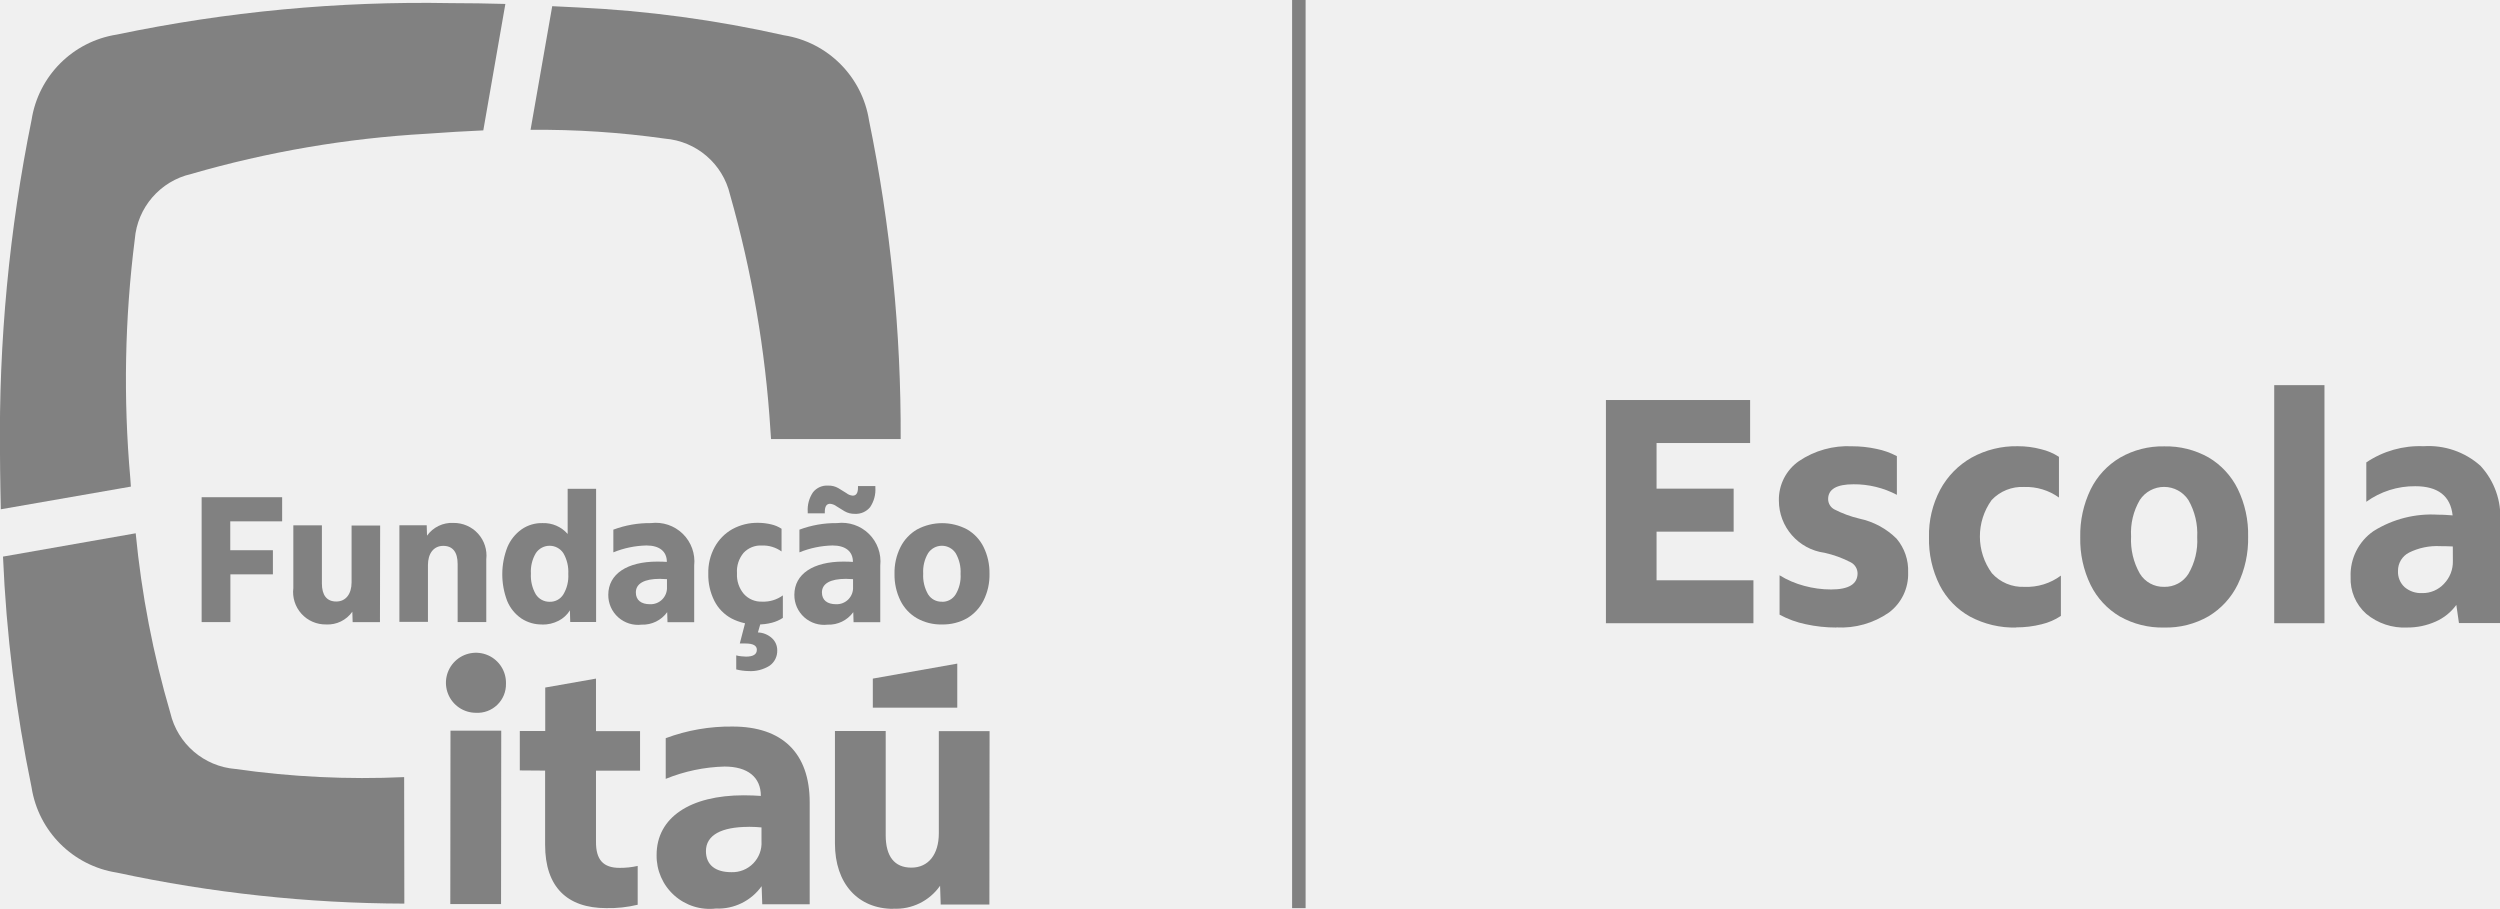
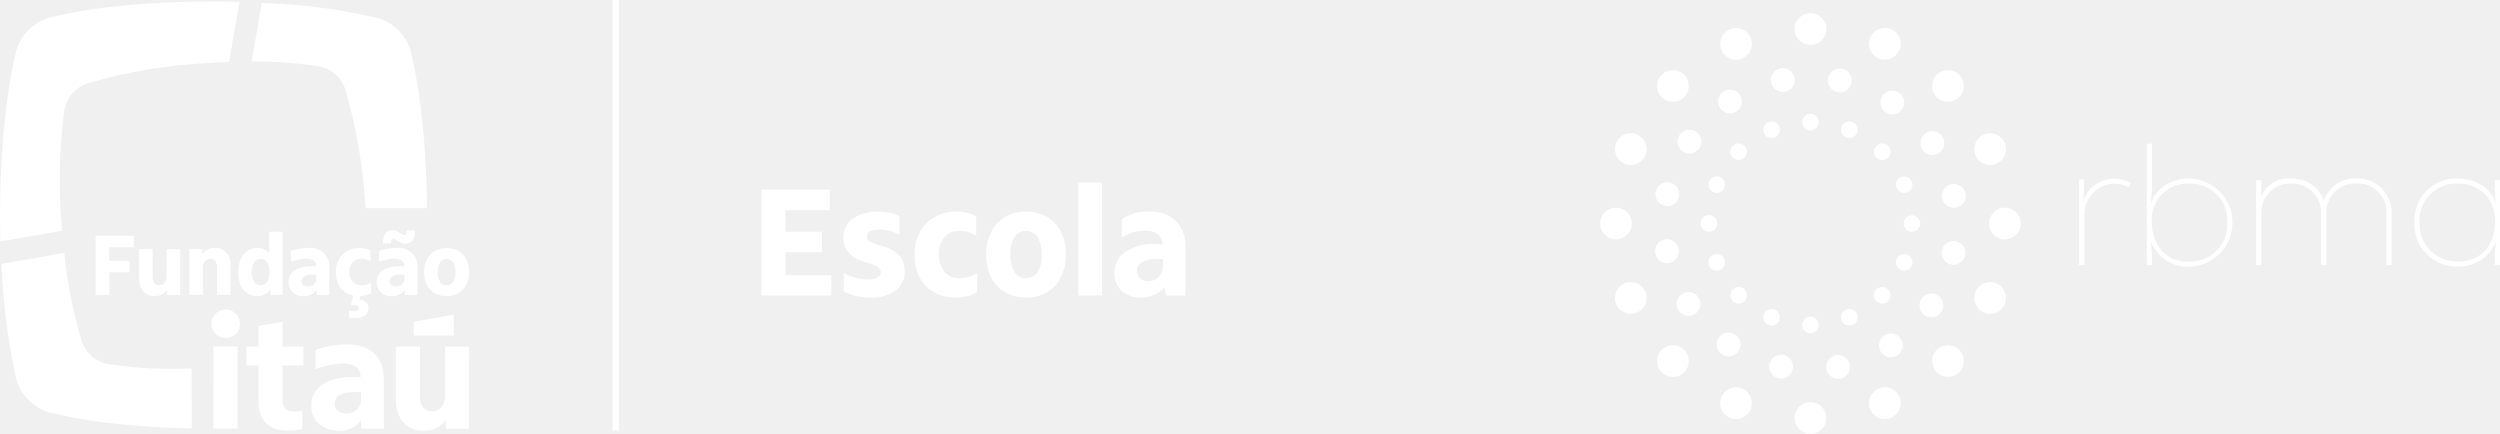
- <svg xmlns="http://www.w3.org/2000/svg" id="Fit_escola_color" width="119.993" height="43.615" viewBox="0 0 119.993 43.615">
-   <g id="Layer_1" transform="translate(0 0)">
-     <g id="Grupo_1533" data-name="Grupo 1533">
-       <g id="Grupo_1532" data-name="Grupo 1532" transform="translate(0 0.15)">
-         <g id="Grupo_1530" data-name="Grupo 1530">
-           <path id="Caminho_787" data-name="Caminho 787" d="M135.216,47.847a43.108,43.108,0,0,1,6.444.423,3.5,3.5,0,0,1,3.126,2.691,53.549,53.549,0,0,1,1.938,11.3c.009.129.024.3.03.429h6.222A74.557,74.557,0,0,0,151.458,47.4a4.908,4.908,0,0,0-4.092-4.092,57.1,57.1,0,0,0-9.888-1.335c-.015,0-1.2-.06-1.227-.06l-1.041,5.94Z" transform="translate(-109.746 -41.766)" fill="#818181" />
-           <path id="Caminho_788" data-name="Caminho 788" d="M56.612,64.638h0c-.015-.147-.024-.285-.03-.429A53.533,53.533,0,0,1,56.8,52.758,3.5,3.5,0,0,1,59.5,49.632a50.958,50.958,0,0,1,11.3-1.932c.936-.069,1.854-.123,2.727-.162l1.059-6.069c-.858-.024-1.731-.039-2.637-.039a71.687,71.687,0,0,0-16.011,1.509,4.905,4.905,0,0,0-4.092,4.092A75.982,75.982,0,0,0,50.33,63.057c0,.9.039,2.667.039,2.667h0l6.246-1.089Z" transform="translate(-50.33 -41.43)" fill="#818181" />
-           <path id="Caminho_789" data-name="Caminho 789" d="M70.067,137.953a43.335,43.335,0,0,1-8.1-.39,3.5,3.5,0,0,1-3.126-2.691,46.448,46.448,0,0,1-1.662-8.622l-6.369,1.119a69.219,69.219,0,0,0,1.371,11.076,4.908,4.908,0,0,0,4.092,4.092,66.508,66.508,0,0,0,13.8,1.488l-.009-6.069h0Z" transform="translate(-50.666 -100.804)" fill="#818181" />
-           <g id="Grupo_1528" data-name="Grupo 1528" transform="translate(21.405 31.272)">
-             <path id="Caminho_790" data-name="Caminho 790" d="M124.8,158.641l.009-8.322h-2.436l-.009,8.322Zm2.115-6.408V155.8c0,2.022,1.059,3.036,2.934,3.036a5.889,5.889,0,0,0,1.509-.162v-1.863a3.8,3.8,0,0,1-.867.093c-.783,0-1.143-.384-1.134-1.266v-3.4h2.115V150.34h-2.115v-2.52l-2.436.429v2.085H125.7v1.893l1.212.009Zm8.208,6.624a2.561,2.561,0,0,0,2.184-1.074l.03.867h2.277v-4.89c0-2.376-1.326-3.639-3.7-3.639a8.882,8.882,0,0,0-3.21.558v1.953a8.029,8.029,0,0,1,2.82-.591c1.119,0,1.746.513,1.746,1.41-.192-.015-.513-.03-.819-.03-2.568,0-4.185,1.059-4.185,2.865a2.545,2.545,0,0,0,2.859,2.568Zm1.566-3.924c.192,0,.5.015.612.03v.66a1.4,1.4,0,0,1-1.449,1.488c-.75,0-1.218-.336-1.218-1.011,0-.765.735-1.164,2.055-1.164Zm6.936,3.93a2.577,2.577,0,0,0,2.247-1.1l.03.9h2.337l.009-8.322h-2.436v4.905c0,1.011-.5,1.647-1.317,1.647s-1.233-.543-1.233-1.557v-5h-2.436v5.4c0,1.917,1.1,3.135,2.805,3.135Zm3.072-9.648V147.1l-4.053.72v1.395Z" transform="translate(-122.156 -146.671)" fill="#818181" />
-             <path id="Caminho_791" data-name="Caminho 791" d="M123.111,148.46a1.368,1.368,0,0,0,1.449-1.4,1.441,1.441,0,1,0-1.446,1.4Z" transform="translate(-121.68 -145.67)" fill="#818181" />
+ <svg xmlns="http://www.w3.org/2000/svg" width="404.061" height="70.122" viewBox="0 0 404.061 70.122">
+   <defs>
+     <clipPath id="clip-path">
+       <rect id="Retângulo_1304" data-name="Retângulo 1304" width="145.446" height="67.993" fill="none" />
+     </clipPath>
+   </defs>
+   <g id="Grupo_1600" data-name="Grupo 1600" transform="translate(-456.969 -577.071)">
+     <g id="Layer_1" transform="translate(456.969 577.071)">
+       <g id="Grupo_1533" data-name="Grupo 1533">
+         <g id="Grupo_1532" data-name="Grupo 1532" transform="translate(0 0.239)">
+           <g id="Grupo_1530" data-name="Grupo 1530">
+             <path id="Caminho_787" data-name="Caminho 787" d="M135.22,51.389a68.823,68.823,0,0,1,10.288.675,5.588,5.588,0,0,1,4.991,4.3A85.49,85.49,0,0,1,153.593,74.4c.014.206.038.479.048.685h9.934c-.072-9.618-1.063-18.7-2.424-24.413a7.836,7.836,0,0,0-6.533-6.533,91.167,91.167,0,0,0-15.787-2.131c-.024,0-1.921-.1-1.959-.1l-1.662,9.484Z" transform="translate(-94.555 -41.68)" fill="#fff" />
+             <path id="Caminho_788" data-name="Caminho 788" d="M60.36,78.483h0c-.024-.235-.038-.455-.048-.685a85.468,85.468,0,0,1,.354-18.282,5.583,5.583,0,0,1,4.3-4.991A81.357,81.357,0,0,1,83,51.44c1.494-.11,2.96-.2,4.354-.259l1.691-9.69c-1.37-.038-2.764-.062-4.21-.062-10.082,0-19.307.857-25.563,2.409a7.831,7.831,0,0,0-6.533,6.533c-1.418,5.982-2.409,15.5-2.409,25.587,0,1.432.062,4.258.062,4.258h0l9.972-1.739Z" transform="translate(-50.33 -41.43)" fill="#fff" />
+             <path id="Caminho_789" data-name="Caminho 789" d="M81.555,144.935a69.179,69.179,0,0,1-12.932-.623,5.588,5.588,0,0,1-4.991-4.3,74.157,74.157,0,0,1-2.653-13.766L50.81,128.037A110.511,110.511,0,0,0,53,145.72a7.836,7.836,0,0,0,6.533,6.533c5.494,1.37,13.373,2.2,22.037,2.376l-.014-9.69h0Z" transform="translate(-50.58 -85.624)" fill="#fff" />
+             <g id="Grupo_1528" data-name="Grupo 1528" transform="translate(34.174 49.928)">
+               <path id="Caminho_790" data-name="Caminho 790" d="M126.249,165.526l.014-13.287h-3.889l-.014,13.287Zm3.377-10.231v5.69c0,3.228,1.691,4.847,4.684,4.847a9.4,9.4,0,0,0,2.409-.259V162.6a6.066,6.066,0,0,1-1.384.148c-1.25,0-1.825-.613-1.81-2.021V155.3H136.9v-3.022h-3.377V148.25l-3.889.685v3.329h-1.945v3.022l1.935.014Zm13.1,10.576a4.089,4.089,0,0,0,3.487-1.715l.048,1.384H149.9v-7.807c0-3.793-2.117-5.81-5.91-5.81a14.181,14.181,0,0,0-5.125.891v3.118a12.819,12.819,0,0,1,4.5-.944c1.787,0,2.788.819,2.788,2.251-.307-.024-.819-.048-1.308-.048-4.1,0-6.682,1.691-6.682,4.574.014,2.51,1.772,4.1,4.565,4.1Zm2.5-6.265c.307,0,.8.024.977.048v1.054a2.234,2.234,0,0,1-2.313,2.376c-1.2,0-1.945-.536-1.945-1.614,0-1.221,1.173-1.858,3.281-1.858ZM156.3,165.88a4.114,4.114,0,0,0,3.587-1.763l.048,1.432h3.731l.014-13.287H159.8v7.831c0,1.614-.8,2.63-2.1,2.63s-1.969-.867-1.969-2.486v-7.989h-3.889v8.626c0,3.061,1.748,5.005,4.478,5.005Zm4.9-15.4V147.1l-6.471,1.15v2.227Z" transform="translate(-122.034 -146.415)" fill="#fff" />
+               <path id="Caminho_791" data-name="Caminho 791" d="M123.964,150.124a2.184,2.184,0,0,0,2.313-2.227,2.3,2.3,0,1,0-2.309,2.227Z" transform="translate(-121.68 -145.67)" fill="#fff" />
+             </g>
+             <g id="Grupo_1529" data-name="Grupo 1529" transform="translate(15.452 36.972)">
+               <path id="Caminho_792" data-name="Caminho 792" d="M118.368,124.59a2.347,2.347,0,0,0-2.021.977l-.024-.8H114.23v7.4h2.189v-4.354c0-.891.441-1.47,1.173-1.47s1.1.489,1.1,1.384v4.454h2.189v-4.809a2.5,2.5,0,0,0-2.519-2.788Z" transform="translate(-99.075 -121.731)" fill="#fff" />
+               <path id="Caminho_793" data-name="Caminho 793" d="M99.775,132.571a2.316,2.316,0,0,0,2.007-.977l.024.8H103.9l.014-7.4h-2.189v4.354c0,.891-.441,1.47-1.173,1.47s-1.1-.489-1.1-1.384V124.97H97.26v4.809c.014,1.715.977,2.788,2.519,2.788Z" transform="translate(-90.234 -121.929)" fill="#fff" />
+               <path id="Caminho_794" data-name="Caminho 794" d="M84.779,130.05H82.59v-9.57h6.169v1.849H84.784v2.213H88.05v1.849H84.793v3.659h-.014Z" transform="translate(-82.59 -119.589)" fill="#fff" />
+               <path id="Caminho_795" data-name="Caminho 795" d="M133.741,129.528a2.81,2.81,0,0,1-1.6-.465,3.033,3.033,0,0,1-1.078-1.332,5.732,5.732,0,0,1,.014-4.133,3.193,3.193,0,0,1,1.087-1.36,2.7,2.7,0,0,1,1.614-.479,2.432,2.432,0,0,1,1.921.833V119.13h2.179v10.207h-1.983l-.024-.891a2.173,2.173,0,0,1-.867.8,2.649,2.649,0,0,1-1.26.292Zm.565-1.739a1.188,1.188,0,0,0,1.054-.565,2.706,2.706,0,0,0,.378-1.566,2.85,2.85,0,0,0-.378-1.59,1.265,1.265,0,0,0-2.107,0,2.736,2.736,0,0,0-.378,1.566,2.85,2.85,0,0,0,.378,1.59A1.236,1.236,0,0,0,134.306,127.79Z" transform="translate(-107.646 -118.886)" fill="#fff" />
+               <path id="Caminho_796" data-name="Caminho 796" d="M167.429,132.373a4.154,4.154,0,0,1-2.007-.465,3.141,3.141,0,0,1-1.308-1.346,4.41,4.41,0,0,1-.465-2.069,4.053,4.053,0,0,1,.489-2.045,3.524,3.524,0,0,1,1.346-1.37,3.968,3.968,0,0,1,2.007-.489,4.34,4.34,0,0,1,1,.125,2.42,2.42,0,0,1,.771.33v1.739a2.439,2.439,0,0,0-1.5-.455,1.786,1.786,0,0,0-1.408.565,2.2,2.2,0,0,0-.5,1.566,2.244,2.244,0,0,0,.527,1.581,1.785,1.785,0,0,0,1.408.589,2.514,2.514,0,0,0,1.581-.479v1.724a2.766,2.766,0,0,1-.833.369,4.086,4.086,0,0,1-1.1.134Zm-.905-.321h1.2l-.268.929a1.692,1.692,0,0,1,1.078.441,1.241,1.241,0,0,1,.4.929,1.385,1.385,0,0,1-.575,1.173,2.715,2.715,0,0,1-1.638.417,4.214,4.214,0,0,1-.929-.125v-1.078a1.971,1.971,0,0,0,.4.072,3.3,3.3,0,0,0,.345.024c.551,0,.833-.172.833-.527,0-.316-.292-.479-.867-.479h-.441l.465-1.787Z" transform="translate(-124.825 -121.731)" fill="#fff" />
+               <path id="Caminho_797" data-name="Caminho 797" d="M183.167,120.785a1.514,1.514,0,0,1-.781-.2c-.23-.134-.426-.259-.613-.378a.971.971,0,0,0-.5-.2c-.268,0-.4.206-.4.623v.11H179.56v-.11a2.4,2.4,0,0,1,.4-1.5,1.371,1.371,0,0,1,1.164-.512,1.478,1.478,0,0,1,.781.2c.216.134.426.259.613.378a.892.892,0,0,0,.489.2c.268,0,.4-.206.4-.623v-.11h1.332v.11a2.4,2.4,0,0,1-.4,1.5A1.414,1.414,0,0,1,183.167,120.785Z" transform="translate(-133.114 -118.62)" fill="#fff" />
+               <path id="Caminho_798" data-name="Caminho 798" d="M197.065,132.394a3.737,3.737,0,0,1-1.921-.479,3.2,3.2,0,0,1-1.26-1.346,4.472,4.472,0,0,1-.455-2.045,4.362,4.362,0,0,1,.455-2.055,3.269,3.269,0,0,1,1.274-1.36,4.071,4.071,0,0,1,3.832,0,3.194,3.194,0,0,1,1.26,1.346,4.472,4.472,0,0,1,.455,2.045,4.363,4.363,0,0,1-.455,2.055,3.33,3.33,0,0,1-1.26,1.36,3.784,3.784,0,0,1-1.921.479Zm0-1.739a1.188,1.188,0,0,0,1.054-.565,2.706,2.706,0,0,0,.378-1.566,2.85,2.85,0,0,0-.378-1.59,1.265,1.265,0,0,0-2.107,0,2.736,2.736,0,0,0-.378,1.566,2.85,2.85,0,0,0,.378,1.59A1.2,1.2,0,0,0,197.065,130.655Z" transform="translate(-140.341 -121.751)" fill="#fff" />
+               <path id="Caminho_799" data-name="Caminho 799" d="M180.682,124.62a7.915,7.915,0,0,0-2.874.5v1.739a7.165,7.165,0,0,1,2.534-.527c1,0,1.566.455,1.566,1.26-.172-.014-.465-.024-.733-.024-2.3,0-3.755.944-3.755,2.543a2.28,2.28,0,0,0,2.558,2.289,2.315,2.315,0,0,0,1.959-.953l.024.771h2.045v-4.344a2.961,2.961,0,0,0-3.314-3.257Zm1.236,4.9a1.254,1.254,0,0,1-1.3,1.322c-.675,0-1.087-.307-1.087-.905,0-.685.661-1.039,1.834-1.039.172,0,.441.014.551.024Z" transform="translate(-131.999 -121.746)" fill="#fff" />
+               <path id="Caminho_800" data-name="Caminho 800" d="M150.922,124.62a7.915,7.915,0,0,0-2.874.5v1.739a7.165,7.165,0,0,1,2.534-.527c1,0,1.566.455,1.566,1.26-.172-.014-.465-.024-.733-.024-2.3,0-3.755.944-3.755,2.543a2.28,2.28,0,0,0,2.558,2.289,2.315,2.315,0,0,0,1.959-.953l.024.771h2.045v-4.344a2.961,2.961,0,0,0-3.314-3.257Zm1.236,4.9a1.254,1.254,0,0,1-1.3,1.322c-.675,0-1.087-.307-1.087-.905,0-.685.661-1.039,1.834-1.039.172,0,.441.014.551.024Z" transform="translate(-116.493 -121.746)" fill="#fff" />
+             </g>
          </g>
-           <g id="Grupo_1529" data-name="Grupo 1529" transform="translate(9.678 23.157)">
-             <path id="Caminho_792" data-name="Caminho 792" d="M116.822,124.59a1.47,1.47,0,0,0-1.266.612l-.015-.5H114.23v4.638H115.6v-2.727c0-.558.276-.921.735-.921s.69.306.69.867v2.79H118.4v-3.012a1.566,1.566,0,0,0-1.578-1.746Z" transform="translate(-104.738 -122.799)" fill="#818181" />
-             <path id="Caminho_793" data-name="Caminho 793" d="M98.835,129.731a1.45,1.45,0,0,0,1.257-.612l.015.5h1.311l.009-4.638h-1.371v2.727c0,.558-.276.921-.735.921s-.69-.306-.69-.867v-2.79H97.26v3.012a1.557,1.557,0,0,0,1.578,1.746Z" transform="translate(-92.859 -123.065)" fill="#818181" />
-             <path id="Caminho_794" data-name="Caminho 794" d="M83.961,126.474H82.59V120.48h3.864v1.158h-2.49v1.386H86.01v1.158H83.97v2.292h-.009Z" transform="translate(-82.59 -119.922)" fill="#818181" />
-             <path id="Caminho_795" data-name="Caminho 795" d="M132.6,125.643a1.76,1.76,0,0,1-1.005-.291,1.9,1.9,0,0,1-.675-.834,3.591,3.591,0,0,1,.009-2.589,2,2,0,0,1,.681-.852,1.69,1.69,0,0,1,1.011-.3,1.523,1.523,0,0,1,1.2.522V119.13h1.365v6.393h-1.242l-.015-.558a1.361,1.361,0,0,1-.543.5,1.659,1.659,0,0,1-.789.183Zm.354-1.089a.744.744,0,0,0,.66-.354,1.7,1.7,0,0,0,.237-.981,1.785,1.785,0,0,0-.237-1,.792.792,0,0,0-1.32,0,1.714,1.714,0,0,0-.237.981,1.785,1.785,0,0,0,.237,1A.775.775,0,0,0,132.951,124.554Z" transform="translate(-116.253 -118.977)" fill="#818181" />
-             <path id="Caminho_796" data-name="Caminho 796" d="M166.017,129.465a2.6,2.6,0,0,1-1.257-.291,1.967,1.967,0,0,1-.819-.843,2.762,2.762,0,0,1-.291-1.3,2.538,2.538,0,0,1,.306-1.281,2.207,2.207,0,0,1,.843-.858,2.486,2.486,0,0,1,1.257-.306,2.718,2.718,0,0,1,.627.078,1.515,1.515,0,0,1,.483.207v1.089a1.528,1.528,0,0,0-.942-.285,1.119,1.119,0,0,0-.882.354,1.379,1.379,0,0,0-.315.981,1.406,1.406,0,0,0,.33.99,1.118,1.118,0,0,0,.882.369,1.574,1.574,0,0,0,.99-.3v1.08a1.734,1.734,0,0,1-.522.231,2.56,2.56,0,0,1-.69.084Zm-.567-.2h.75l-.168.582a1.059,1.059,0,0,1,.675.276.777.777,0,0,1,.252.582.867.867,0,0,1-.36.735,1.7,1.7,0,0,1-1.026.261,2.639,2.639,0,0,1-.582-.078v-.675a1.235,1.235,0,0,0,.252.045,2.068,2.068,0,0,0,.216.015c.345,0,.522-.108.522-.33,0-.2-.183-.3-.543-.3h-.276l.291-1.119Z" transform="translate(-139.332 -122.799)" fill="#818181" />
-             <path id="Caminho_797" data-name="Caminho 797" d="M181.819,119.976a.948.948,0,0,1-.489-.123c-.144-.084-.267-.162-.384-.237a.608.608,0,0,0-.315-.123c-.168,0-.252.129-.252.39v.069h-.819v-.069a1.5,1.5,0,0,1,.252-.942.859.859,0,0,1,.729-.321.926.926,0,0,1,.489.123c.135.084.267.162.384.237a.559.559,0,0,0,.306.123c.168,0,.252-.129.252-.39v-.069h.834v.069a1.5,1.5,0,0,1-.252.942A.885.885,0,0,1,181.819,119.976Z" transform="translate(-150.469 -118.62)" fill="#818181" />
-             <path id="Caminho_798" data-name="Caminho 798" d="M195.707,129.493a2.341,2.341,0,0,1-1.2-.3,2,2,0,0,1-.789-.843,2.8,2.8,0,0,1-.285-1.281,2.732,2.732,0,0,1,.285-1.287,2.047,2.047,0,0,1,.8-.852,2.55,2.55,0,0,1,2.4,0,2,2,0,0,1,.789.843,2.8,2.8,0,0,1,.285,1.281,2.733,2.733,0,0,1-.285,1.287,2.086,2.086,0,0,1-.789.852,2.371,2.371,0,0,1-1.2.3Zm0-1.089a.744.744,0,0,0,.66-.354,1.694,1.694,0,0,0,.237-.981,1.785,1.785,0,0,0-.237-1,.792.792,0,0,0-1.32,0,1.714,1.714,0,0,0-.237.981,1.785,1.785,0,0,0,.237,1A.753.753,0,0,0,195.707,128.4Z" transform="translate(-160.177 -122.827)" fill="#818181" />
-             <path id="Caminho_799" data-name="Caminho 799" d="M179.463,124.62a4.958,4.958,0,0,0-1.8.315v1.089a4.487,4.487,0,0,1,1.587-.33c.627,0,.981.285.981.789-.108-.009-.291-.015-.459-.015-1.44,0-2.352.591-2.352,1.593a1.428,1.428,0,0,0,1.6,1.434,1.45,1.45,0,0,0,1.227-.6l.015.483h1.281V126.66a1.855,1.855,0,0,0-2.076-2.04Zm.774,3.066a.785.785,0,0,1-.813.828c-.423,0-.681-.192-.681-.567,0-.429.414-.651,1.149-.651.108,0,.276.009.345.015Z" transform="translate(-148.971 -122.82)" fill="#818181" />
-             <path id="Caminho_800" data-name="Caminho 800" d="M149.7,124.62a4.958,4.958,0,0,0-1.8.315v1.089a4.487,4.487,0,0,1,1.587-.33c.627,0,.981.285.981.789-.108-.009-.291-.015-.459-.015-1.44,0-2.352.591-2.352,1.593a1.428,1.428,0,0,0,1.6,1.434,1.45,1.45,0,0,0,1.227-.6l.015.483h1.281V126.66a1.855,1.855,0,0,0-2.076-2.04Zm.774,3.066a.785.785,0,0,1-.813.828c-.423,0-.681-.192-.681-.567,0-.429.414-.651,1.149-.651.108,0,.276.009.345.015Z" transform="translate(-128.139 -122.82)" fill="#818181" />
+           <g id="Grupo_1531" data-name="Grupo 1531" transform="translate(123.061 29.275)">
+             <path id="Caminho_801" data-name="Caminho 801" d="M318.564,122.034h-11.3v-17.1h11.05v3.3h-7.17v3.5h5.906v3.3H311.14v3.726h7.424v3.3Z" transform="translate(-307.26 -103.79)" fill="#fff" />
+             <path id="Caminho_802" data-name="Caminho 802" d="M339.341,126.22a10.93,10.93,0,0,1-2.357-.254,7.3,7.3,0,0,1-2-.733v-3.018a7,7,0,0,0,1.887.809,7.819,7.819,0,0,0,2.064.278q2.026,0,2.026-1.241a.971.971,0,0,0-.517-.838,8.184,8.184,0,0,0-2.016-.733q-3.5-.991-3.5-4a3.588,3.588,0,0,1,1.533-3.017,6.683,6.683,0,0,1,4.09-1.14,8.772,8.772,0,0,1,1.863.2,5.668,5.668,0,0,1,1.557.556v2.965a7.027,7.027,0,0,0-3.319-.809c-1.3,0-1.949.378-1.949,1.14a.9.9,0,0,0,.484.786,8.409,8.409,0,0,0,1.925.709,5.734,5.734,0,0,1,2.84,1.533,3.776,3.776,0,0,1,.886,2.6,3.676,3.676,0,0,1-1.47,3.065,6.412,6.412,0,0,1-4.028,1.14Z" transform="translate(-321.677 -107.646)" fill="#fff" />
+             <path id="Caminho_803" data-name="Caminho 803" d="M365.641,126.215a7.125,7.125,0,0,1-3.549-.838,5.735,5.735,0,0,1-2.318-2.395,7.761,7.761,0,0,1-.824-3.688,7.371,7.371,0,0,1,.862-3.65,6.2,6.2,0,0,1,2.395-2.448,7.038,7.038,0,0,1,3.559-.877,6.839,6.839,0,0,1,1.772.23,4.31,4.31,0,0,1,1.37.584v3.118a4.333,4.333,0,0,0-2.663-.809,3.209,3.209,0,0,0-2.5,1,4.773,4.773,0,0,0,.024,5.614,3.167,3.167,0,0,0,2.5,1.039,4.362,4.362,0,0,0,2.788-.862v3.089a4.512,4.512,0,0,1-1.47.647,7.734,7.734,0,0,1-1.949.239Z" transform="translate(-334.192 -107.64)" fill="#fff" />
+             <path id="Caminho_804" data-name="Caminho 804" d="M389.567,126.225a6.582,6.582,0,0,1-3.4-.848,5.771,5.771,0,0,1-2.242-2.409,7.941,7.941,0,0,1-.8-3.659,8.03,8.03,0,0,1,.8-3.674,5.805,5.805,0,0,1,2.256-2.433,6.516,6.516,0,0,1,3.382-.862,6.631,6.631,0,0,1,3.4.848A5.772,5.772,0,0,1,395.2,115.6a7.941,7.941,0,0,1,.8,3.659,8.03,8.03,0,0,1-.8,3.674,5.835,5.835,0,0,1-2.242,2.433A6.5,6.5,0,0,1,389.567,126.225Zm0-3.118a2.13,2.13,0,0,0,1.863-1,5.006,5.006,0,0,0,.671-2.8,5.18,5.18,0,0,0-.671-2.84,2.226,2.226,0,0,0-3.726-.014,4.967,4.967,0,0,0-.671,2.8,5.18,5.18,0,0,0,.671,2.84A2.116,2.116,0,0,0,389.567,123.107Z" transform="translate(-346.791 -107.651)" fill="#fff" />
+             <path id="Caminho_805" data-name="Caminho 805" d="M414.18,120.794V102.55h3.851v18.244Z" transform="translate(-362.969 -102.55)" fill="#fff" />
+             <path id="Caminho_806" data-name="Caminho 806" d="M430.735,126.22a4.558,4.558,0,0,1-3.142-1.054,3.576,3.576,0,0,1-1.193-2.826,4.081,4.081,0,0,1,1.748-3.511,8.358,8.358,0,0,1,4.943-1.255c.187,0,.374,0,.556.014s.374.019.556.038c-.168-1.485-1.126-2.232-2.864-2.232a6.31,6.31,0,0,0-3.75,1.193v-3.018a7.308,7.308,0,0,1,4.383-1.241,5.963,5.963,0,0,1,4.359,1.494,5.728,5.728,0,0,1,1.518,4.282v7.778h-3.142l-.2-1.394a3.885,3.885,0,0,1-1.585,1.269,5.258,5.258,0,0,1-2.194.455Zm3.5-6.212c-.254-.014-.575-.024-.963-.024a4.787,4.787,0,0,0-2.395.493,1.552,1.552,0,0,0-.848,1.408,1.576,1.576,0,0,0,.508,1.241,1.936,1.936,0,0,0,1.341.455,2.223,2.223,0,0,0,1.672-.709,2.425,2.425,0,0,0,.685-1.748Z" transform="translate(-369.336 -107.646)" fill="#fff" />
          </g>
        </g>
-         <g id="Grupo_1531" data-name="Grupo 1531" transform="translate(77.08 18.336)">
-           <path id="Caminho_801" data-name="Caminho 801" d="M314.34,115.643h-7.08V104.93h6.921v2.064H309.69v2.19h3.7v2.064h-3.7v2.334h4.65v2.064Z" transform="translate(-307.26 -104.216)" fill="#818181" />
-           <path id="Caminho_802" data-name="Caminho 802" d="M337.693,121.03a6.845,6.845,0,0,1-1.476-.159,4.575,4.575,0,0,1-1.254-.459v-1.89a4.384,4.384,0,0,0,1.182.507,4.9,4.9,0,0,0,1.293.174q1.269,0,1.269-.777a.608.608,0,0,0-.324-.525,5.125,5.125,0,0,0-1.263-.459,2.532,2.532,0,0,1-2.19-2.508,2.248,2.248,0,0,1,.96-1.89,4.186,4.186,0,0,1,2.562-.714,5.5,5.5,0,0,1,1.167.126,3.548,3.548,0,0,1,.975.348v1.857a4.4,4.4,0,0,0-2.079-.507c-.816,0-1.221.237-1.221.714a.561.561,0,0,0,.3.492,5.268,5.268,0,0,0,1.206.444,3.591,3.591,0,0,1,1.779.96,2.365,2.365,0,0,1,.555,1.626,2.3,2.3,0,0,1-.921,1.92,4.017,4.017,0,0,1-2.523.714Z" transform="translate(-326.629 -109.396)" fill="#818181" />
-           <path id="Caminho_803" data-name="Caminho 803" d="M363.141,121.023a4.463,4.463,0,0,1-2.223-.525,3.592,3.592,0,0,1-1.452-1.5,4.862,4.862,0,0,1-.516-2.31,4.618,4.618,0,0,1,.54-2.286,3.881,3.881,0,0,1,1.5-1.533,4.409,4.409,0,0,1,2.229-.549,4.284,4.284,0,0,1,1.11.144,2.7,2.7,0,0,1,.858.366v1.953a2.714,2.714,0,0,0-1.668-.507,2.01,2.01,0,0,0-1.563.627,2.99,2.99,0,0,0,.015,3.516,1.983,1.983,0,0,0,1.563.651,2.732,2.732,0,0,0,1.746-.54v1.935a2.826,2.826,0,0,1-.921.4,4.845,4.845,0,0,1-1.221.15Z" transform="translate(-343.443 -109.389)" fill="#818181" />
-           <path id="Caminho_804" data-name="Caminho 804" d="M387.162,121.037a4.123,4.123,0,0,1-2.127-.531,3.615,3.615,0,0,1-1.4-1.509,4.973,4.973,0,0,1-.5-2.292,5.029,5.029,0,0,1,.5-2.3,3.636,3.636,0,0,1,1.413-1.524,4.082,4.082,0,0,1,2.118-.54,4.154,4.154,0,0,1,2.127.531,3.614,3.614,0,0,1,1.4,1.509,4.973,4.973,0,0,1,.5,2.292,5.029,5.029,0,0,1-.5,2.3,3.654,3.654,0,0,1-1.4,1.524A4.068,4.068,0,0,1,387.162,121.037Zm0-1.953a1.334,1.334,0,0,0,1.167-.627,3.136,3.136,0,0,0,.42-1.755,3.244,3.244,0,0,0-.42-1.779,1.394,1.394,0,0,0-2.334-.009,3.111,3.111,0,0,0-.42,1.755,3.244,3.244,0,0,0,.42,1.779,1.326,1.326,0,0,0,1.167.636Z" transform="translate(-360.369 -109.403)" fill="#818181" />
-           <path id="Caminho_805" data-name="Caminho 805" d="M414.18,113.977V102.55h2.412v11.427Z" transform="translate(-382.104 -102.55)" fill="#818181" />
-           <path id="Caminho_806" data-name="Caminho 806" d="M429.115,121.03a2.855,2.855,0,0,1-1.968-.66,2.24,2.24,0,0,1-.747-1.77,2.556,2.556,0,0,1,1.1-2.2,5.235,5.235,0,0,1,3.1-.786c.117,0,.234,0,.348.009s.234.012.348.024c-.1-.93-.7-1.4-1.794-1.4a3.952,3.952,0,0,0-2.349.747v-1.89a4.577,4.577,0,0,1,2.745-.777,3.735,3.735,0,0,1,2.73.936,3.588,3.588,0,0,1,.951,2.682v4.872H431.6l-.126-.873a2.434,2.434,0,0,1-.993.8,3.294,3.294,0,0,1-1.374.285Zm2.19-3.891c-.159-.009-.36-.015-.6-.015a3,3,0,0,0-1.5.309.972.972,0,0,0-.531.882.987.987,0,0,0,.318.777,1.212,1.212,0,0,0,.84.285,1.392,1.392,0,0,0,1.047-.444,1.519,1.519,0,0,0,.429-1.095Z" transform="translate(-390.657 -109.396)" fill="#818181" />
-         </g>
+         <rect id="Retângulo_860" data-name="Retângulo 860" width="1.035" height="69.589" transform="translate(99.012)" fill="#fff" />
      </g>
-       <rect id="Retângulo_860" data-name="Retângulo 860" width="0.648" height="43.588" transform="translate(62.017)" fill="#818181" />
+     </g>
+     <g id="Grupo_1583" data-name="Grupo 1583" transform="translate(715.585 579.2)">
+       <g id="Grupo_1582" data-name="Grupo 1582" clip-path="url(#clip-path)">
+         <path id="Caminho_1569" data-name="Caminho 1569" d="M184.386,2.564A2.564,2.564,0,1,1,181.822,0a2.564,2.564,0,0,1,2.564,2.564" transform="translate(-147.825)" fill="#fff" />
+         <path id="Caminho_1570" data-name="Caminho 1570" d="M184.386,361.081a2.564,2.564,0,1,1-2.564-2.564,2.564,2.564,0,0,1,2.564,2.564" transform="translate(-147.825 -295.652)" fill="#fff" />
+         <path id="Caminho_1571" data-name="Caminho 1571" d="M361.081,184.386a2.564,2.564,0,1,1,2.564-2.564,2.564,2.564,0,0,1-2.564,2.564" transform="translate(-295.652 -147.825)" fill="#fff" />
+         <path id="Caminho_1572" data-name="Caminho 1572" d="M2.564,184.386a2.564,2.564,0,1,1,2.564-2.564,2.564,2.564,0,0,1-2.564,2.564" transform="translate(0 -147.825)" fill="#fff" />
+         <path id="Caminho_1573" data-name="Caminho 1573" d="M15.225,248.049a2.564,2.564,0,1,1-1.388,3.35,2.564,2.564,0,0,1,1.388-3.35" transform="translate(-11.249 -204.393)" fill="#fff" />
+         <path id="Caminho_1574" data-name="Caminho 1574" d="M346.451,110.851a2.564,2.564,0,1,1-1.388,3.35,2.564,2.564,0,0,1,1.388-3.35" transform="translate(-284.395 -91.252)" fill="#fff" />
+         <path id="Caminho_1575" data-name="Caminho 1575" d="M115.589,15.225a2.564,2.564,0,1,1-3.35-1.388,2.564,2.564,0,0,1,3.35,1.388" transform="translate(-91.252 -11.249)" fill="#fff" />
+         <path id="Caminho_1576" data-name="Caminho 1576" d="M252.787,346.451a2.564,2.564,0,1,1-3.35-1.388,2.564,2.564,0,0,1,3.35,1.388" transform="translate(-204.393 -284.395)" fill="#fff" />
+         <path id="Caminho_1577" data-name="Caminho 1577" d="M310.389,56.88a2.564,2.564,0,1,1,0-3.626,2.564,2.564,0,0,1,0,3.626" transform="translate(-252.354 -43.297)" fill="#fff" />
+         <path id="Caminho_1578" data-name="Caminho 1578" d="M56.88,310.389a2.564,2.564,0,1,1,0-3.626,2.564,2.564,0,0,1,0,3.626" transform="translate(-43.297 -252.354)" fill="#fff" />
+         <path id="Caminho_1579" data-name="Caminho 1579" d="M306.763,310.389a2.564,2.564,0,1,1,3.626,0,2.564,2.564,0,0,1-3.626,0" transform="translate(-252.354 -252.354)" fill="#fff" />
+         <path id="Caminho_1580" data-name="Caminho 1580" d="M53.254,56.88a2.564,2.564,0,1,1,3.626,0,2.564,2.564,0,0,1-3.626,0" transform="translate(-43.297 -43.297)" fill="#fff" />
+         <path id="Caminho_1581" data-name="Caminho 1581" d="M252.787,17.187a2.564,2.564,0,1,1-1.388-3.35,2.564,2.564,0,0,1,1.388,3.35" transform="translate(-204.393 -11.249)" fill="#fff" />
+         <path id="Caminho_1582" data-name="Caminho 1582" d="M115.589,348.413a2.564,2.564,0,1,1-1.388-3.35,2.564,2.564,0,0,1,1.388,3.35" transform="translate(-91.252 -284.395)" fill="#fff" />
+         <path id="Caminho_1583" data-name="Caminho 1583" d="M346.451,252.787a2.564,2.564,0,1,1,3.35-1.388,2.564,2.564,0,0,1-3.35,1.388" transform="translate(-284.395 -204.393)" fill="#fff" />
+         <path id="Caminho_1584" data-name="Caminho 1584" d="M15.225,115.589a2.564,2.564,0,1,1,3.35-1.388,2.564,2.564,0,0,1-3.35,1.388" transform="translate(-11.249 -91.252)" fill="#fff" />
+         <path id="Caminho_1585" data-name="Caminho 1585" d="M213.76,53.308a1.926,1.926,0,1,1-1.5-2.273,1.926,1.926,0,0,1,1.5,2.273" transform="translate(-173.134 -42.053)" fill="#fff" />
+         <path id="Caminho_1586" data-name="Caminho 1586" d="M159.654,317.109a1.926,1.926,0,1,1-1.5-2.273,1.926,1.926,0,0,1,1.5,2.273" transform="translate(-128.515 -259.597)" fill="#fff" />
+         <path id="Caminho_1587" data-name="Caminho 1587" d="M316.334,213.76a1.926,1.926,0,1,1,2.273-1.5,1.926,1.926,0,0,1-2.273,1.5" transform="translate(-259.596 -173.134)" fill="#fff" />
+         <path id="Caminho_1588" data-name="Caminho 1588" d="M52.533,159.654a1.926,1.926,0,1,1,2.273-1.5,1.926,1.926,0,0,1-2.273,1.5" transform="translate(-42.052 -128.515)" fill="#fff" />
+         <path id="Caminho_1589" data-name="Caminho 1589" d="M52.243,208.413a1.926,1.926,0,1,1-1.527,2.256,1.926,1.926,0,0,1,1.527-2.256" transform="translate(-41.795 -171.839)" fill="#fff" />
+         <path id="Caminho_1590" data-name="Caminho 1590" d="M316.669,157.448a1.926,1.926,0,1,1-1.527,2.256,1.926,1.926,0,0,1,1.527-2.256" transform="translate(-259.854 -129.81)" fill="#fff" />
+         <path id="Caminho_1591" data-name="Caminho 1591" d="M161.23,52.243a1.926,1.926,0,1,1-2.255-1.527,1.926,1.926,0,0,1,2.255,1.527" transform="translate(-129.81 -41.795)" fill="#fff" />
+         <path id="Caminho_1592" data-name="Caminho 1592" d="M212.195,316.669a1.926,1.926,0,1,1-2.256-1.527,1.926,1.926,0,0,1,2.256,1.527" transform="translate(-171.839 -259.854)" fill="#fff" />
+         <path id="Caminho_1593" data-name="Caminho 1593" d="M298.279,112.291a1.926,1.926,0,1,1,.547-2.668,1.926,1.926,0,0,1-.547,2.668" transform="translate(-243.514 -89.687)" fill="#fff" />
+         <path id="Caminho_1594" data-name="Caminho 1594" d="M73.484,260.568a1.926,1.926,0,1,1,.547-2.668,1.926,1.926,0,0,1-.547,2.668" transform="translate(-58.136 -211.964)" fill="#fff" />
+         <path id="Caminho_1595" data-name="Caminho 1595" d="M257.352,298.279a1.926,1.926,0,1,1,2.668.547,1.926,1.926,0,0,1-2.668-.547" transform="translate(-211.963 -243.514)" fill="#fff" />
+         <path id="Caminho_1596" data-name="Caminho 1596" d="M109.075,73.484a1.926,1.926,0,1,1,2.668.547,1.926,1.926,0,0,1-2.668-.547" transform="translate(-89.686 -58.136)" fill="#fff" />
+         <path id="Caminho_1597" data-name="Caminho 1597" d="M261.887,74.394a1.926,1.926,0,1,1-.515-2.674,1.926,1.926,0,0,1,.515,2.674" transform="translate(-213.062 -58.871)" fill="#fff" />
+         <path id="Caminho_1598" data-name="Caminho 1598" d="M110.947,297.409a1.926,1.926,0,1,1-.515-2.674,1.926,1.926,0,0,1,.515,2.674" transform="translate(-88.589 -242.78)" fill="#fff" />
+         <path id="Caminho_1599" data-name="Caminho 1599" d="M295.25,261.887a1.926,1.926,0,1,1,2.674-.515,1.926,1.926,0,0,1-2.674.515" transform="translate(-242.78 -213.062)" fill="#fff" />
+         <path id="Caminho_1600" data-name="Caminho 1600" d="M72.235,110.947a1.926,1.926,0,1,1,2.674-.515,1.926,1.926,0,0,1-2.674.515" transform="translate(-58.871 -88.589)" fill="#fff" />
+         <path id="Caminho_1601" data-name="Caminho 1601" d="M188.925,94.038a1.338,1.338,0,1,1-1.338-1.338,1.338,1.338,0,0,1,1.338,1.338" transform="translate(-153.59 -76.445)" fill="#fff" />
+         <path id="Caminho_1602" data-name="Caminho 1602" d="M188.925,281.137a1.338,1.338,0,1,1-1.338-1.338,1.338,1.338,0,0,1,1.338,1.338" transform="translate(-153.59 -230.737)" fill="#fff" />
+         <path id="Caminho_1603" data-name="Caminho 1603" d="M281.137,188.925a1.338,1.338,0,1,1,1.338-1.338,1.338,1.338,0,0,1-1.338,1.338" transform="translate(-230.737 -153.59)" fill="#fff" />
+         <path id="Caminho_1604" data-name="Caminho 1604" d="M94.038,188.925a1.338,1.338,0,1,1,1.338-1.338,1.338,1.338,0,0,1-1.338,1.338" transform="translate(-76.445 -153.59)" fill="#fff" />
+         <path id="Caminho_1605" data-name="Caminho 1605" d="M100.645,222.149a1.338,1.338,0,1,1-.724,1.748,1.338,1.338,0,0,1,.724-1.748" transform="translate(-82.316 -183.111)" fill="#fff" />
+         <path id="Caminho_1606" data-name="Caminho 1606" d="M273.5,150.549a1.338,1.338,0,1,1-.724,1.748,1.338,1.338,0,0,1,.724-1.748" transform="translate(-224.862 -124.066)" fill="#fff" />
+         <path id="Caminho_1607" data-name="Caminho 1607" d="M153.021,100.645a1.338,1.338,0,1,1-1.748-.724,1.338,1.338,0,0,1,1.748.724" transform="translate(-124.066 -82.316)" fill="#fff" />
+         <path id="Caminho_1608" data-name="Caminho 1608" d="M224.621,273.5a1.338,1.338,0,1,1-1.748-.724,1.338,1.338,0,0,1,1.748.724" transform="translate(-183.111 -224.862)" fill="#fff" />
+         <path id="Caminho_1609" data-name="Caminho 1609" d="M254.683,122.384a1.338,1.338,0,1,1,0-1.892,1.338,1.338,0,0,1,0,1.892" transform="translate(-208.141 -99.041)" fill="#fff" />
+         <path id="Caminho_1610" data-name="Caminho 1610" d="M122.384,254.683a1.338,1.338,0,1,1,0-1.892,1.338,1.338,0,0,1,0,1.892" transform="translate(-99.041 -208.141)" fill="#fff" />
+         <path id="Caminho_1611" data-name="Caminho 1611" d="M252.79,254.683a1.338,1.338,0,1,1,1.892,0,1.338,1.338,0,0,1-1.892,0" transform="translate(-208.14 -208.141)" fill="#fff" />
+         <path id="Caminho_1612" data-name="Caminho 1612" d="M120.491,122.384a1.338,1.338,0,1,1,1.892,0,1.338,1.338,0,0,1-1.892,0" transform="translate(-99.04 -99.041)" fill="#fff" />
+         <path id="Caminho_1613" data-name="Caminho 1613" d="M224.621,101.669a1.338,1.338,0,1,1-.724-1.748,1.338,1.338,0,0,1,.724,1.748" transform="translate(-183.111 -82.315)" fill="#fff" />
+         <path id="Caminho_1614" data-name="Caminho 1614" d="M153.021,274.526a1.338,1.338,0,1,1-.724-1.748,1.338,1.338,0,0,1,.724,1.748" transform="translate(-124.066 -224.862)" fill="#fff" />
+         <path id="Caminho_1615" data-name="Caminho 1615" d="M273.5,224.621a1.338,1.338,0,1,1,1.748-.724,1.338,1.338,0,0,1-1.748.724" transform="translate(-224.862 -183.111)" fill="#fff" />
+         <path id="Caminho_1616" data-name="Caminho 1616" d="M100.645,153.021a1.338,1.338,0,1,1,1.748-.724,1.338,1.338,0,0,1-1.748.724" transform="translate(-82.316 -124.066)" fill="#fff" />
+         <path id="Caminho_1617" data-name="Caminho 1617" d="M442.228,154.334l-.084,1.9a5.125,5.125,0,0,1,4.986-3.53,5.626,5.626,0,0,1,2.689.672l-.364.7a4.778,4.778,0,0,0-2.325-.588,4.931,4.931,0,0,0-4.846,4.9v8.264h-.868V152.821h.812Z" transform="translate(-364.014 -125.932)" fill="#fff" />
+         <path id="Caminho_1618" data-name="Caminho 1618" d="M503.88,120.279h.84v7.479L504.552,130c.756-2.773,3.67-4.09,6.219-4.09a7.131,7.131,0,0,1-.056,14.259,6.435,6.435,0,0,1-6.163-4.006l.168,1.989v1.765h-.84Zm.812,12.578c0,3.362,1.821,6.5,5.995,6.5A5.984,5.984,0,0,0,516.878,133a5.905,5.905,0,0,0-6.079-6.275,5.792,5.792,0,0,0-6.107,6.135" transform="translate(-415.525 -99.188)" fill="#fff" />
+         <path id="Caminho_1619" data-name="Caminho 1619" d="M605.527,152.67,605.5,155.3a4.765,4.765,0,0,1,4.706-2.914c2.213,0,4.65.981,5.406,3.67a5.242,5.242,0,0,1,5.239-3.67,5.515,5.515,0,0,1,5.743,5.6v8.4h-.84v-8.4a4.6,4.6,0,0,0-4.874-4.79,4.655,4.655,0,0,0-4.846,4.875v8.32h-.84v-8.32a4.707,4.707,0,0,0-4.986-4.875,4.647,4.647,0,0,0-4.678,4.875v8.32h-.841V152.67Z" transform="translate(-498.656 -125.669)" fill="#fff" />
+         <path id="Caminho_1620" data-name="Caminho 1620" d="M763.544,164.632l.168-1.989a6.435,6.435,0,0,1-6.163,3.978,6.834,6.834,0,0,1-7-7.144,6.76,6.76,0,0,1,6.947-7.087c2.549,0,5.463,1.317,6.219,4.09l-.168-2.241v-1.6h.841V166.4h-.841Zm-12.158-5.155a6.023,6.023,0,0,0,6.191,6.331c4.174,0,5.995-3.109,5.995-6.471a5.792,5.792,0,0,0-6.107-6.135,5.906,5.906,0,0,0-6.079,6.275" transform="translate(-618.939 -125.669)" fill="#fff" />
+       </g>
    </g>
  </g>
</svg>
